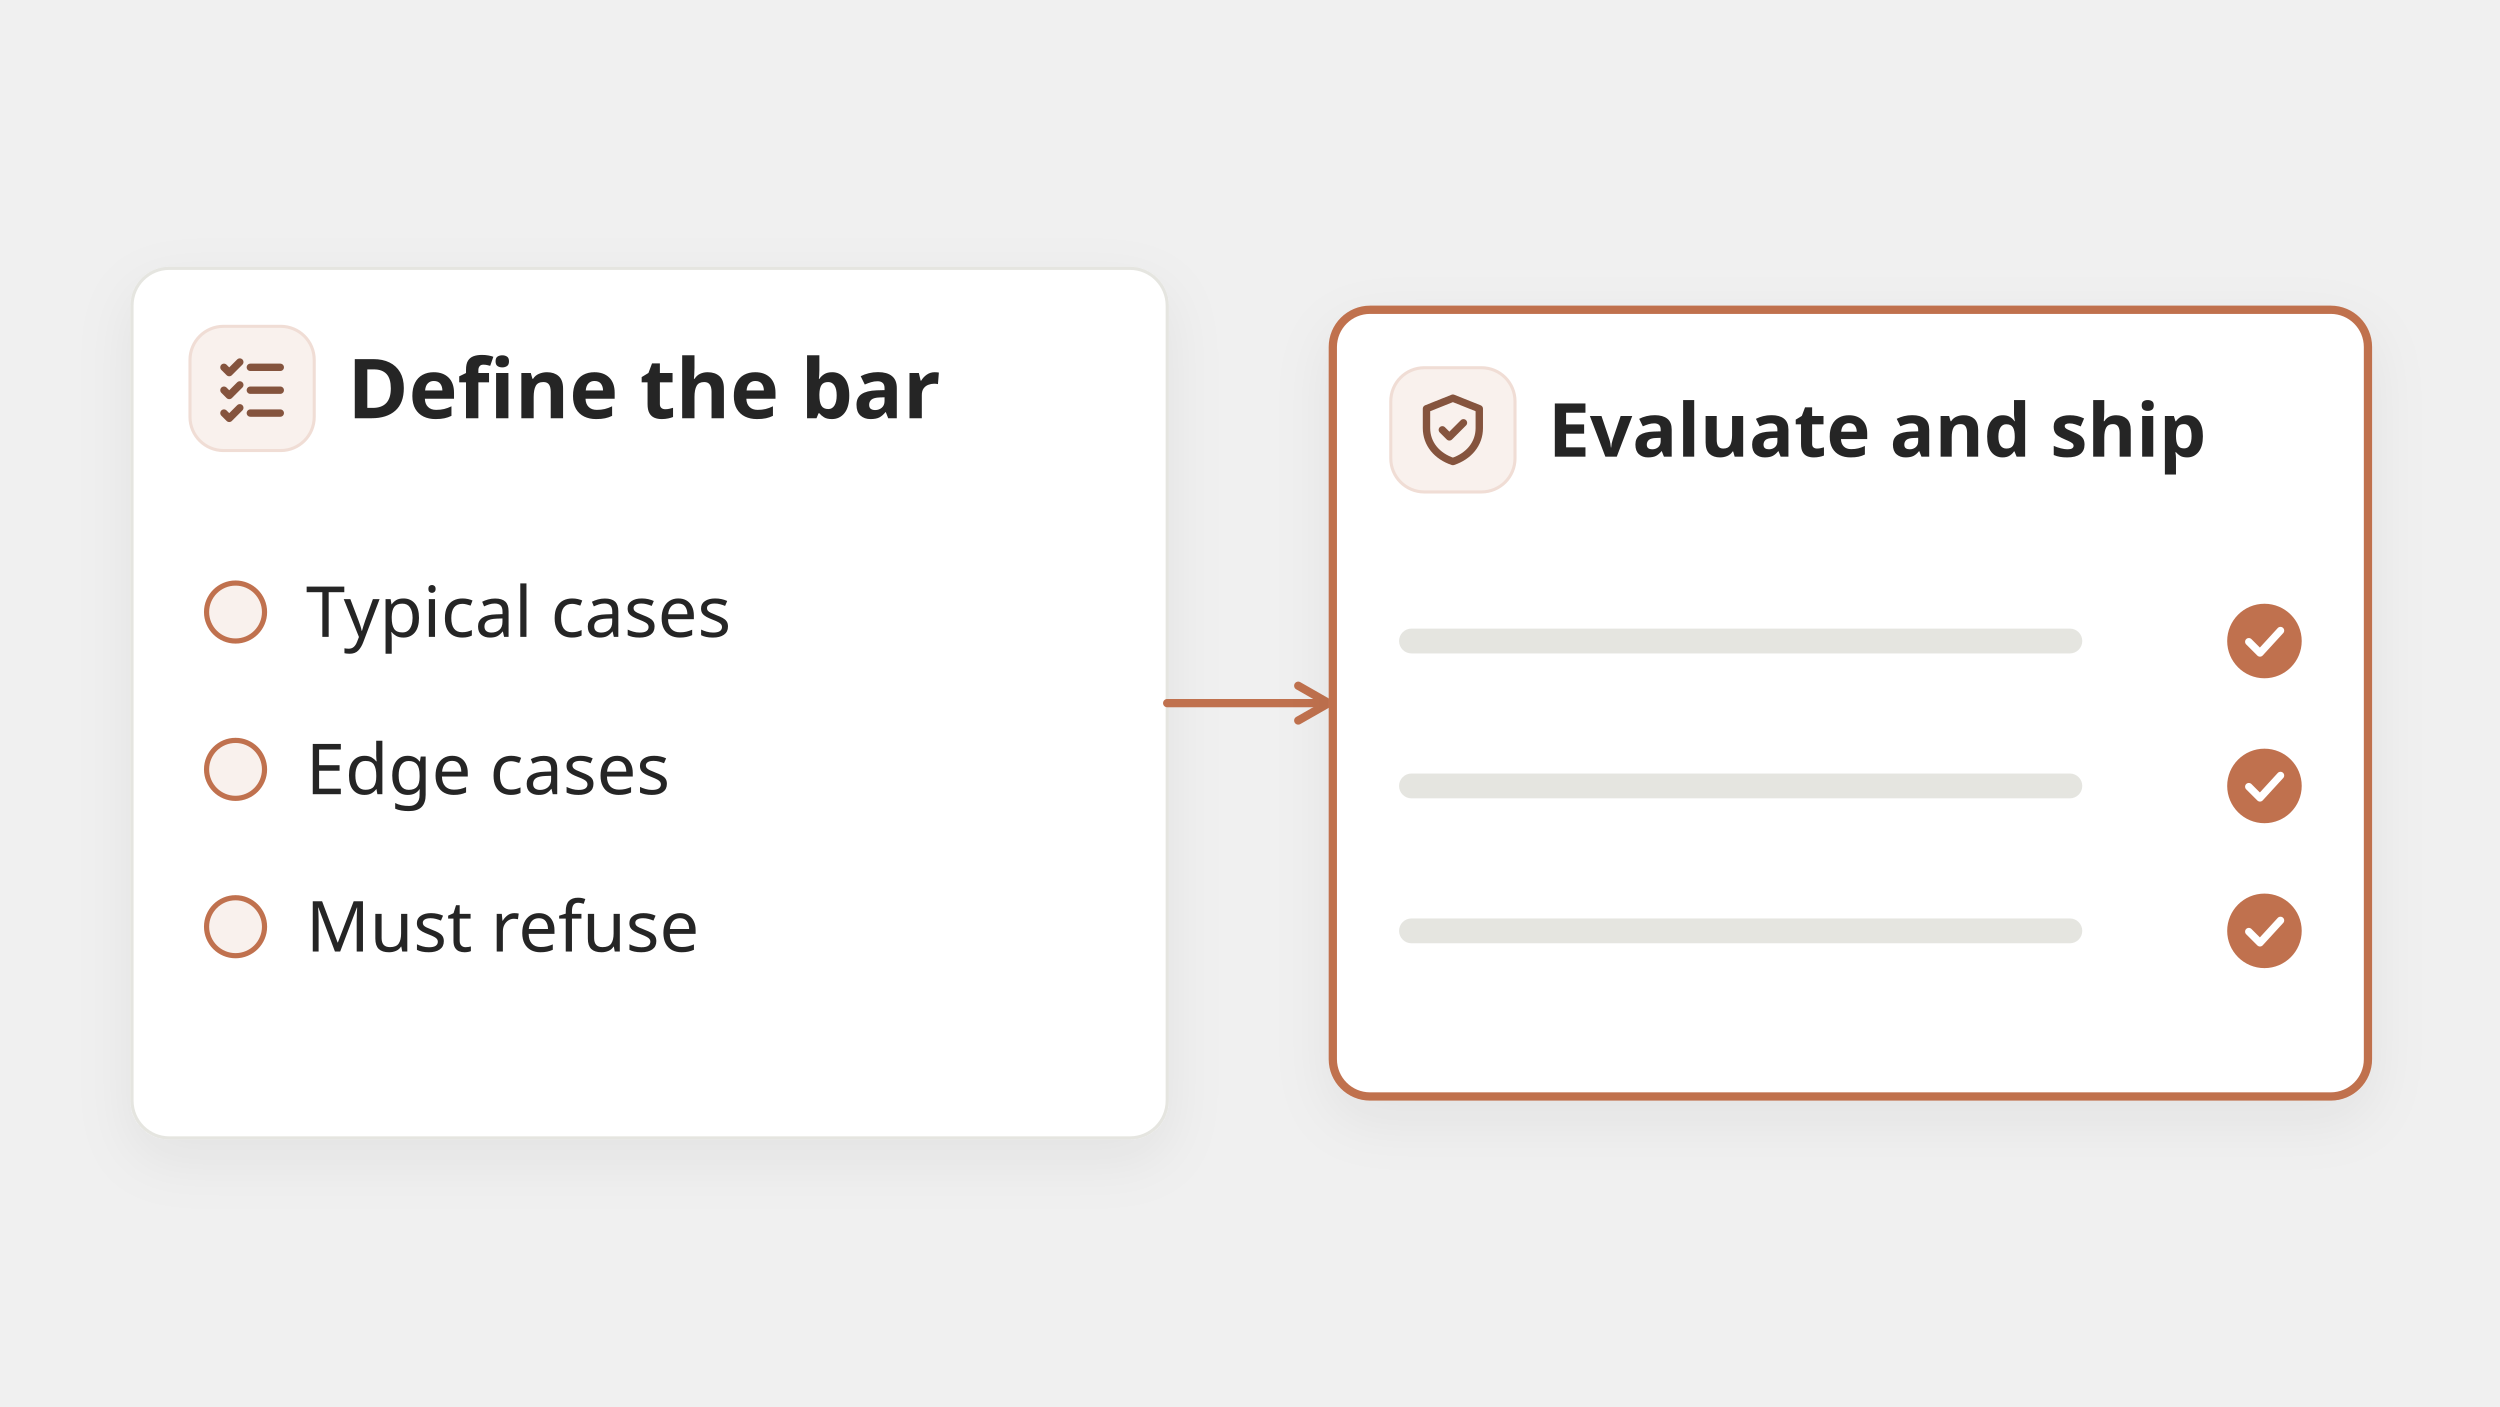
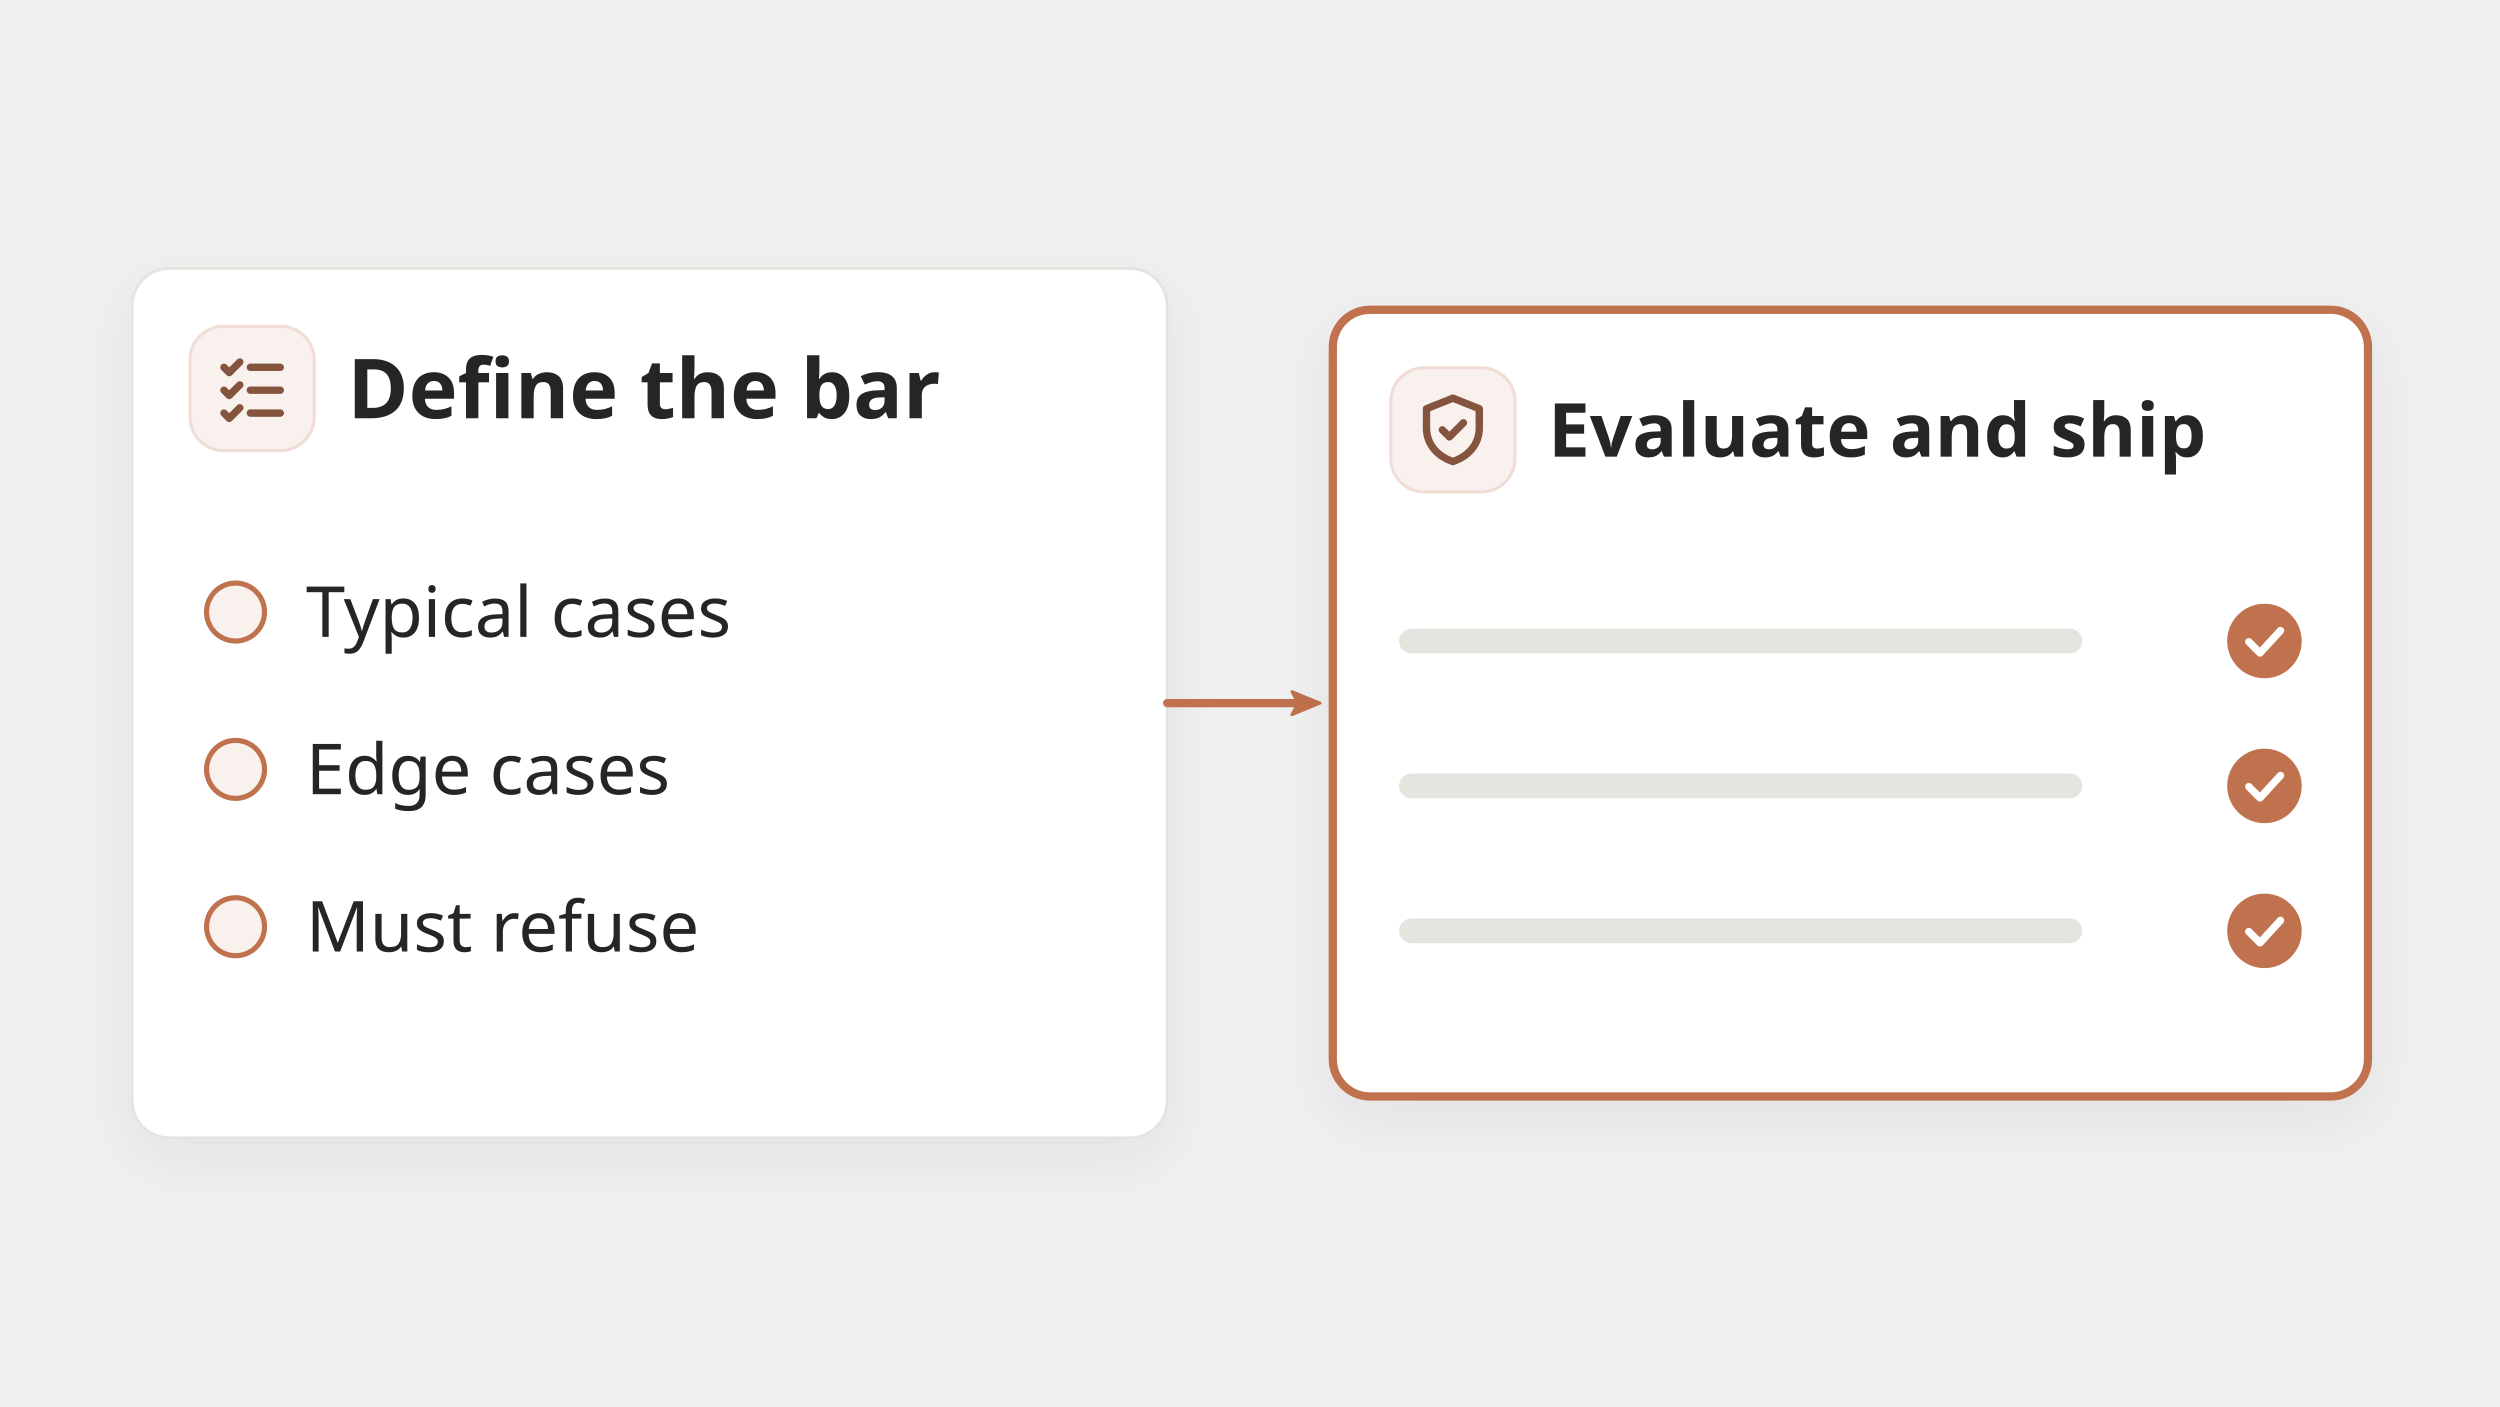
<svg xmlns="http://www.w3.org/2000/svg" viewBox="0 0 1280 720" width="1280" height="720">
  <defs>
    <filter id="sh" x="-20%" y="-20%" width="140%" height="160%">
      <feDropShadow dx="0" dy="1" stdDeviation="1" flood-color="#252525" flood-opacity="0.05" />
      <feDropShadow dx="0" dy="10" stdDeviation="14" flood-color="#252525" flood-opacity="0.06" />
    </filter>
    <marker id="hn" viewBox="0 0 10 10" refX="8" refY="5" markerWidth="7" markerHeight="7" markerUnits="userSpaceOnUse" orient="auto" overflow="visible">
      <path d="M1 1L8 5 1 9" fill="none" stroke="#5c5f5c" stroke-width="1.9" stroke-linecap="round" stroke-linejoin="round" transform="scale(3) translate(-5.333 -3.333)" />
    </marker>
    <marker id="ha" viewBox="0 0 10 10" refX="8" refY="5" markerWidth="7" markerHeight="7" markerUnits="userSpaceOnUse" orient="auto" overflow="visible">
      <path d="M1 1L8 5 1 9" fill="none" stroke="#c0714e" stroke-width="1.9" stroke-linecap="round" stroke-linejoin="round" transform="scale(3) translate(-5.333 -3.333)" />
    </marker>
  </defs>
  <g transform="translate(640 360) scale(1.06) translate(-640 -360)">
    <rect x="100" y="150" width="500" height="420" rx="18" fill="#ffffff" stroke="#e5e5e0" stroke-width="1.5" filter="url(#sh)" />
    <rect x="128" y="178" width="60" height="60" rx="16.2" fill="#f9f1ed" stroke="#f0ddd5" stroke-width="1.5" />
    <g transform="translate(137.6 187.6) scale(1.7)" fill="none" stroke="#85543e" stroke-width="2.1" stroke-linecap="round" stroke-linejoin="round" color="#85543e">
      <path d="M4 6l1.5 1.5 3-3M4 12.5l1.5 1.5 3-3M4 19l1.5 1.5 3-3M11.5 6H20M11.5 12.5H20M11.5 19H20" />
    </g>
    <text x="204" y="222.4" font-family="Montserrat, system-ui, sans-serif" font-size="40" font-weight="600" fill="#252525" text-anchor="start">Define the bar</text>
    <circle cx="150" cy="316" r="14" fill="#f9f1ed" stroke="#c0714e" stroke-width="2.5" />
    <text x="184" y="328" font-family="Montserrat, system-ui, sans-serif" font-size="34" font-weight="500" fill="#252525" text-anchor="start">Typical cases</text>
    <circle cx="150" cy="392" r="14" fill="#f9f1ed" stroke="#c0714e" stroke-width="2.5" />
    <text x="184" y="404" font-family="Montserrat, system-ui, sans-serif" font-size="34" font-weight="500" fill="#252525" text-anchor="start">Edge cases</text>
    <circle cx="150" cy="468" r="14" fill="#f9f1ed" stroke="#c0714e" stroke-width="2.5" />
    <text x="184" y="480" font-family="Montserrat, system-ui, sans-serif" font-size="34" font-weight="500" fill="#252525" text-anchor="start">Must refuse</text>
-     <path d="M600 360C640 360 640 360 678 360" fill="none" stroke="#c0714e" stroke-width="4" stroke-linecap="round" stroke-linejoin="round" marker-end="url(#ha)" />
+     <path d="M600 360C633.76 360 639.03 360 662.69 360" fill="none" stroke="#c0714e" stroke-width="4" stroke-linecap="round" stroke-linejoin="round" />
+     <path d="M673.83 360L660.23 365.6L663.22 360L660.23 354.4Z" fill="#c0714e" stroke="#c0714e" stroke-width="1.4" stroke-linejoin="round" />
    <rect x="680" y="170" width="500" height="380" rx="18" fill="#ffffff" stroke="#c0714e" stroke-width="4" filter="url(#sh)" />
    <rect x="708" y="198" width="60" height="60" rx="16.2" fill="#f9f1ed" stroke="#f0ddd5" stroke-width="1.5" />
    <g transform="translate(717.6 207.6) scale(1.7)" fill="none" stroke="#85543e" stroke-width="2.1" stroke-linecap="round" stroke-linejoin="round" color="#85543e">
      <path d="M12 3l7.5 3v5.5c0 4.5-3 8-7.5 9.5-4.5-1.5-7.5-5-7.5-9.5V6z" />
      <path d="M9 12l2 2 4-4" />
    </g>
    <text x="784" y="240.96" font-family="Montserrat, system-ui, sans-serif" font-size="36" font-weight="600" fill="#252525" text-anchor="start">Evaluate and ship</text>
    <rect x="712" y="324" width="330" height="12" rx="6" fill="#e5e5e0" />
    <circle cx="1130" cy="330" r="18" fill="#c0714e" />
    <path d="M1122.44 330.36l5.4 5.4 9.9-10.8" fill="none" stroke="#ffffff" stroke-width="3.6" stroke-linecap="round" stroke-linejoin="round" />
    <rect x="712" y="394" width="330" height="12" rx="6" fill="#e5e5e0" />
    <circle cx="1130" cy="400" r="18" fill="#c0714e" />
    <path d="M1122.44 400.36l5.4 5.4 9.9-10.8" fill="none" stroke="#ffffff" stroke-width="3.6" stroke-linecap="round" stroke-linejoin="round" />
    <rect x="712" y="464" width="330" height="12" rx="6" fill="#e5e5e0" />
    <circle cx="1130" cy="470" r="18" fill="#c0714e" />
    <path d="M1122.44 470.36l5.4 5.4 9.9-10.8" fill="none" stroke="#ffffff" stroke-width="3.6" stroke-linecap="round" stroke-linejoin="round" />
  </g>
</svg>
